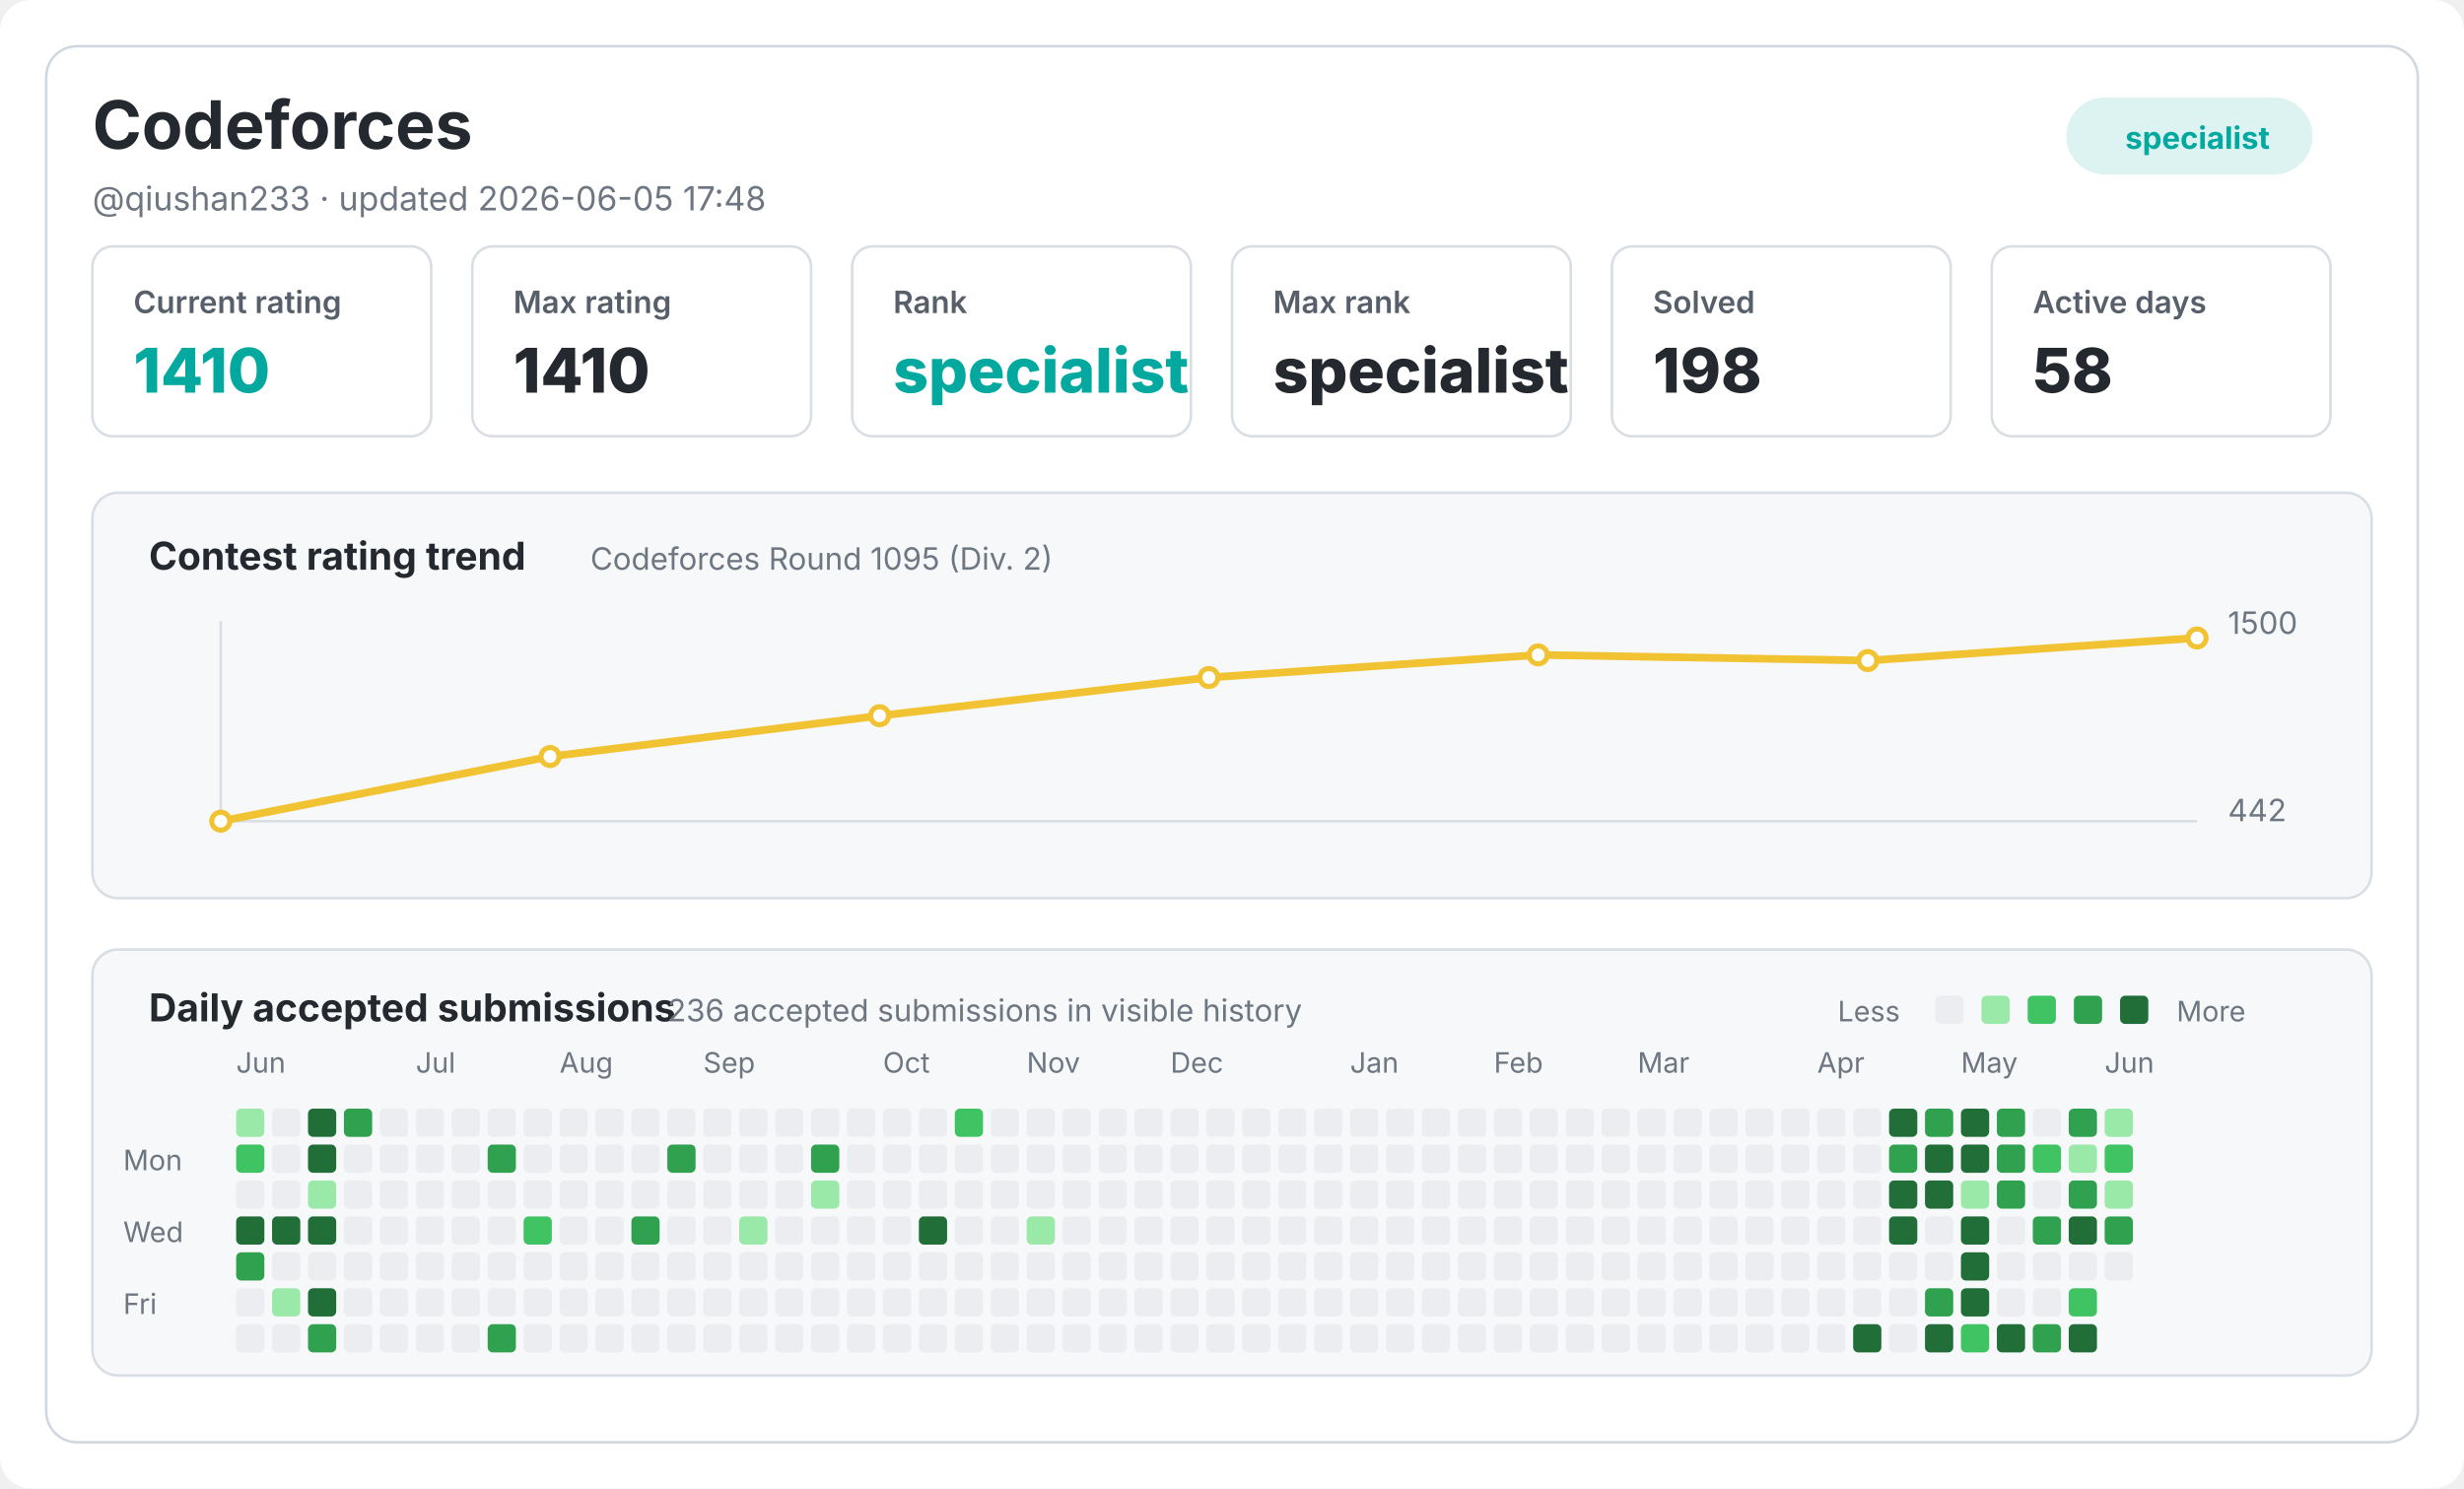
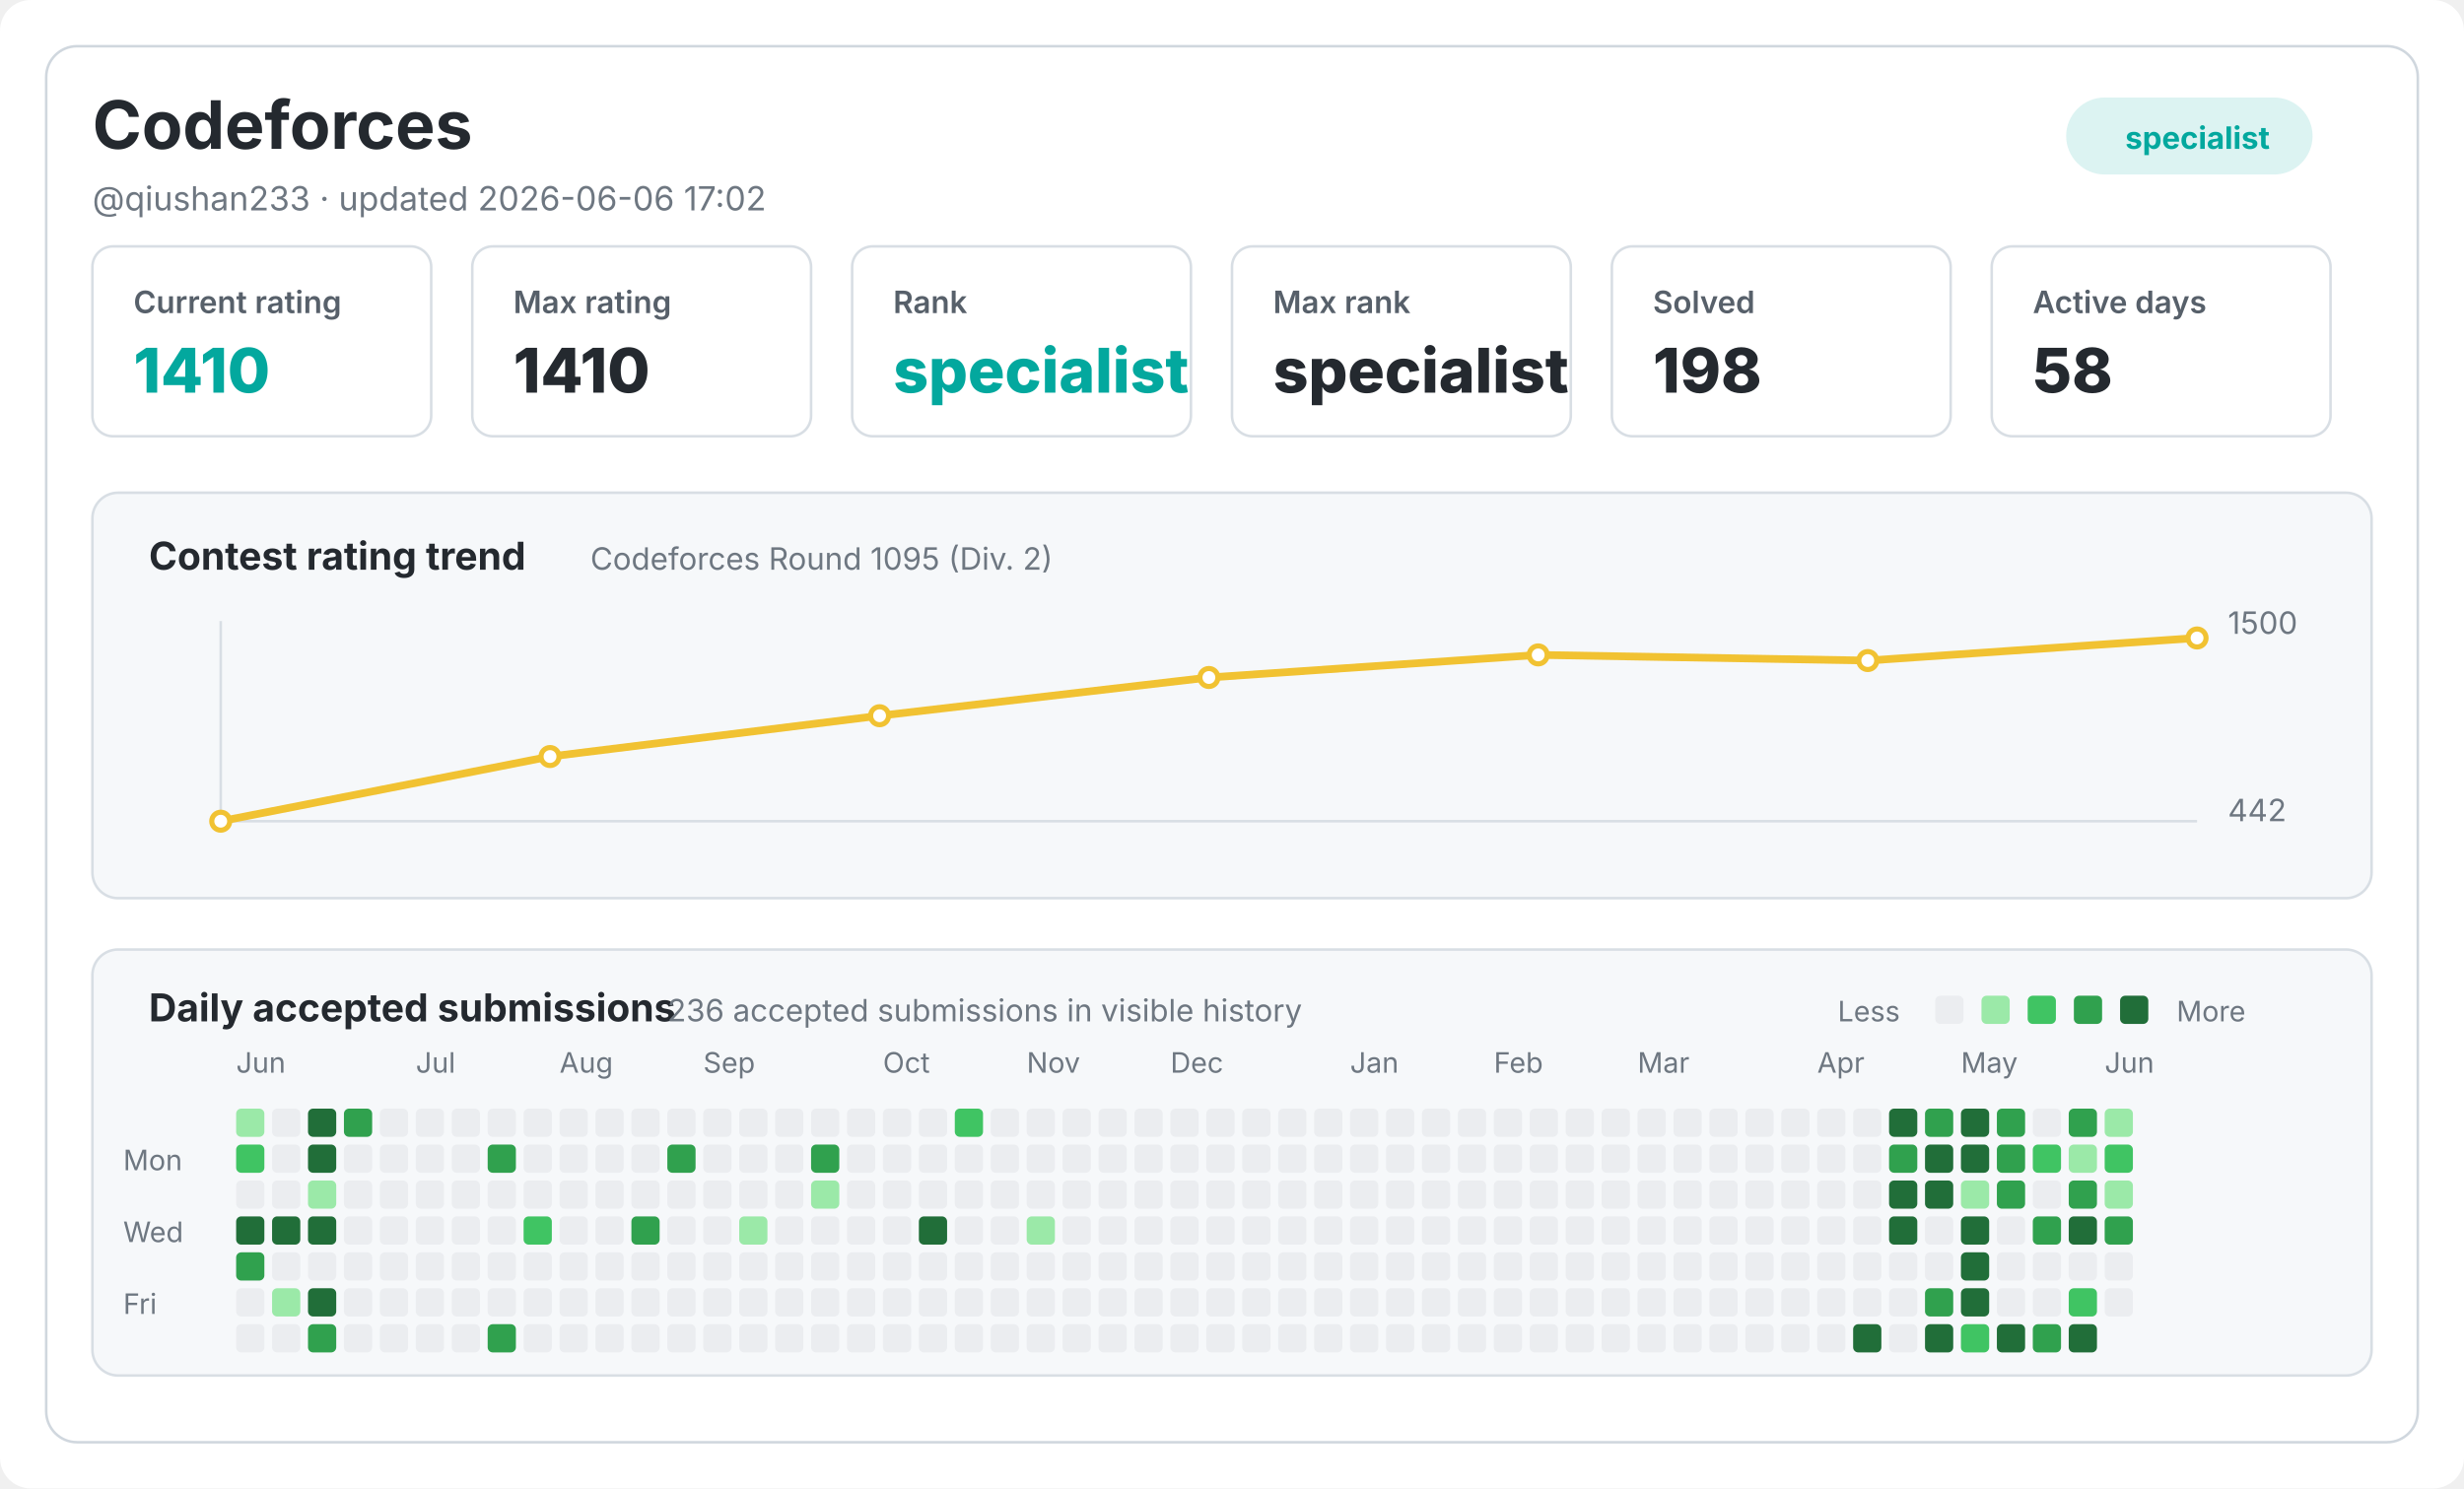
<svg xmlns="http://www.w3.org/2000/svg" width="960" height="580" viewBox="0 0 960 580" role="img" aria-label="Codeforces statistics for qiushan233">
  <style>
  .bg { fill: #ffffff; }
  .shell { fill: #ffffff; stroke: #d0d7de; }
  .soft { fill: #f6f8fa; stroke: #d8dee4; }
  .metric-card { fill: #ffffff; stroke: #d8dee4; }
  .title { font: 700 26px -apple-system,BlinkMacSystemFont,"Segoe UI",sans-serif; fill: #24292f; }
  .subtitle { font: 13px -apple-system,BlinkMacSystemFont,"Segoe UI",sans-serif; fill: #6e7781; }
  .section-title { font: 700 15px -apple-system,BlinkMacSystemFont,"Segoe UI",sans-serif; fill: #24292f; }
  .metric-label { font: 600 12px -apple-system,BlinkMacSystemFont,"Segoe UI",sans-serif; fill: #57606a; }
  .metric-value { font: 800 24px -apple-system,BlinkMacSystemFont,"Segoe UI",sans-serif; fill: #24292f; }
  .muted { font: 12px -apple-system,BlinkMacSystemFont,"Segoe UI",sans-serif; fill: #6e7781; }
  .small { font-size: 11px; }
  .rank { fill: #03a89e; }
  .grid { stroke: #d8dee4; stroke-width: 1; }
  .badge-bg { fill: #03a89e; opacity: 0.14; }
  .badge-text { font: 700 12px -apple-system,BlinkMacSystemFont,"Segoe UI",sans-serif; fill: #03a89e; }
  .heat-cell { cursor: default; transition: stroke 0.12s ease, stroke-width 0.12s ease; }
  .heat-cell:hover { stroke: #0969da; stroke-width: 1.5; }
</style>
  <rect class="bg" width="960" height="580" rx="12" />
  <rect class="shell" x="18" y="18" width="924" height="544" rx="12" />
  <text x="36" y="58" class="title">Codeforces</text>
-   <text x="36" y="82" class="subtitle">@qiushan233 · updated 2026-06-05 17:48</text>
+   <text x="36" y="82" class="subtitle">@qiushan233 · updated 2026-06-06 17:02</text>
  <rect x="805" y="38" width="96" height="30" rx="15" class="badge-bg" />
  <text x="828" y="58" class="badge-text">specialist</text>
  <rect x="36" y="96" width="132" height="74" rx="8" class="metric-card" />
  <text x="52" y="122" class="metric-label">Current rating</text>
  <text x="52" y="153" class="metric-value rank">1410</text>
  <rect x="184" y="96" width="132" height="74" rx="8" class="metric-card" />
  <text x="200" y="122" class="metric-label">Max rating</text>
  <text x="200" y="153" class="metric-value">1410</text>
  <rect x="332" y="96" width="132" height="74" rx="8" class="metric-card" />
  <text x="348" y="122" class="metric-label">Rank</text>
  <text x="348" y="153" class="metric-value rank">specialist</text>
  <rect x="480" y="96" width="132" height="74" rx="8" class="metric-card" />
  <text x="496" y="122" class="metric-label">Max rank</text>
  <text x="496" y="153" class="metric-value">specialist</text>
  <rect x="628" y="96" width="132" height="74" rx="8" class="metric-card" />
  <text x="644" y="122" class="metric-label">Solved</text>
  <text x="644" y="153" class="metric-value">198</text>
  <rect x="776" y="96" width="132" height="74" rx="8" class="metric-card" />
  <text x="792" y="122" class="metric-label">Active days</text>
  <text x="792" y="153" class="metric-value">58</text>
  <rect class="soft" x="36" y="192" width="888" height="158" rx="10" />
  <text x="58" y="222" class="section-title">Contest rating trend</text>
  <text x="230" y="222" class="muted">Codeforces Round 1095 (Div. 2)</text>
  <line x1="86" y1="320" x2="856" y2="320" class="grid" />
  <line x1="86" y1="242" x2="86" y2="320" class="grid" />
  <text x="868" y="247" class="muted">1500</text>
  <text x="868" y="320" class="muted">442</text>
  <polyline points="86.0,320.0 214.3,294.8 342.7,278.9 471.0,264.0 599.3,255.2 727.7,257.4 856.0,248.6" fill="none" stroke="#f1c232" stroke-width="3" stroke-linecap="round" stroke-linejoin="round" />
  <circle cx="86.0" cy="320.0" r="3.5" fill="#fff" stroke="#f1c232" stroke-width="2" />
  <circle cx="214.3" cy="294.8" r="3.5" fill="#fff" stroke="#f1c232" stroke-width="2" />
  <circle cx="342.7" cy="278.9" r="3.5" fill="#fff" stroke="#f1c232" stroke-width="2" />
  <circle cx="471.0" cy="264.0" r="3.5" fill="#fff" stroke="#f1c232" stroke-width="2" />
  <circle cx="599.3" cy="255.2" r="3.5" fill="#fff" stroke="#f1c232" stroke-width="2" />
  <circle cx="727.7" cy="257.4" r="3.5" fill="#fff" stroke="#f1c232" stroke-width="2" />
  <circle cx="856.0" cy="248.6" r="3.5" fill="#fff" stroke="#f1c232" stroke-width="2" />
  <rect class="soft" x="36" y="370" width="888" height="166" rx="10" />
  <text x="58" y="398" class="section-title">Daily accepted submissions</text>
  <text x="260" y="398" class="muted">236 accepted submissions in visible history</text>
  <text x="92" y="418" class="muted small">Jun</text>
  <text x="162" y="418" class="muted small">Jul</text>
  <text x="218" y="418" class="muted small">Aug</text>
  <text x="274" y="418" class="muted small">Sep</text>
  <text x="344" y="418" class="muted small">Oct</text>
  <text x="400" y="418" class="muted small">Nov</text>
  <text x="456" y="418" class="muted small">Dec</text>
  <text x="526" y="418" class="muted small">Jan</text>
  <text x="582" y="418" class="muted small">Feb</text>
  <text x="638" y="418" class="muted small">Mar</text>
  <text x="708" y="418" class="muted small">Apr</text>
  <text x="764" y="418" class="muted small">May</text>
  <text x="820" y="418" class="muted small">Jun</text>
  <text x="48" y="456" class="muted small">Mon</text>
  <text x="48" y="484" class="muted small">Wed</text>
  <text x="48" y="512" class="muted small">Fri</text>
  <rect class="heat-cell" x="92" y="432" width="11" height="11" rx="2" fill="#9be9a8" />
  <rect class="heat-cell" x="92" y="446" width="11" height="11" rx="2" fill="#40c463" />
  <rect class="heat-cell" x="92" y="460" width="11" height="11" rx="2" fill="#ebedf0" />
  <rect class="heat-cell" x="92" y="474" width="11" height="11" rx="2" fill="#216e39" />
  <rect class="heat-cell" x="92" y="488" width="11" height="11" rx="2" fill="#30a14e" />
  <rect class="heat-cell" x="92" y="502" width="11" height="11" rx="2" fill="#ebedf0" />
  <rect class="heat-cell" x="92" y="516" width="11" height="11" rx="2" fill="#ebedf0" />
  <rect class="heat-cell" x="106" y="432" width="11" height="11" rx="2" fill="#ebedf0" />
  <rect class="heat-cell" x="106" y="446" width="11" height="11" rx="2" fill="#ebedf0" />
  <rect class="heat-cell" x="106" y="460" width="11" height="11" rx="2" fill="#ebedf0" />
  <rect class="heat-cell" x="106" y="474" width="11" height="11" rx="2" fill="#216e39" />
  <rect class="heat-cell" x="106" y="488" width="11" height="11" rx="2" fill="#ebedf0" />
  <rect class="heat-cell" x="106" y="502" width="11" height="11" rx="2" fill="#9be9a8" />
  <rect class="heat-cell" x="106" y="516" width="11" height="11" rx="2" fill="#ebedf0" />
  <rect class="heat-cell" x="120" y="432" width="11" height="11" rx="2" fill="#216e39" />
  <rect class="heat-cell" x="120" y="446" width="11" height="11" rx="2" fill="#216e39" />
  <rect class="heat-cell" x="120" y="460" width="11" height="11" rx="2" fill="#9be9a8" />
  <rect class="heat-cell" x="120" y="474" width="11" height="11" rx="2" fill="#216e39" />
  <rect class="heat-cell" x="120" y="488" width="11" height="11" rx="2" fill="#ebedf0" />
  <rect class="heat-cell" x="120" y="502" width="11" height="11" rx="2" fill="#216e39" />
  <rect class="heat-cell" x="120" y="516" width="11" height="11" rx="2" fill="#30a14e" />
  <rect class="heat-cell" x="134" y="432" width="11" height="11" rx="2" fill="#30a14e" />
  <rect class="heat-cell" x="134" y="446" width="11" height="11" rx="2" fill="#ebedf0" />
  <rect class="heat-cell" x="134" y="460" width="11" height="11" rx="2" fill="#ebedf0" />
  <rect class="heat-cell" x="134" y="474" width="11" height="11" rx="2" fill="#ebedf0" />
  <rect class="heat-cell" x="134" y="488" width="11" height="11" rx="2" fill="#ebedf0" />
  <rect class="heat-cell" x="134" y="502" width="11" height="11" rx="2" fill="#ebedf0" />
  <rect class="heat-cell" x="134" y="516" width="11" height="11" rx="2" fill="#ebedf0" />
  <rect class="heat-cell" x="148" y="432" width="11" height="11" rx="2" fill="#ebedf0" />
  <rect class="heat-cell" x="148" y="446" width="11" height="11" rx="2" fill="#ebedf0" />
  <rect class="heat-cell" x="148" y="460" width="11" height="11" rx="2" fill="#ebedf0" />
  <rect class="heat-cell" x="148" y="474" width="11" height="11" rx="2" fill="#ebedf0" />
  <rect class="heat-cell" x="148" y="488" width="11" height="11" rx="2" fill="#ebedf0" />
  <rect class="heat-cell" x="148" y="502" width="11" height="11" rx="2" fill="#ebedf0" />
  <rect class="heat-cell" x="148" y="516" width="11" height="11" rx="2" fill="#ebedf0" />
  <rect class="heat-cell" x="162" y="432" width="11" height="11" rx="2" fill="#ebedf0" />
  <rect class="heat-cell" x="162" y="446" width="11" height="11" rx="2" fill="#ebedf0" />
  <rect class="heat-cell" x="162" y="460" width="11" height="11" rx="2" fill="#ebedf0" />
  <rect class="heat-cell" x="162" y="474" width="11" height="11" rx="2" fill="#ebedf0" />
  <rect class="heat-cell" x="162" y="488" width="11" height="11" rx="2" fill="#ebedf0" />
  <rect class="heat-cell" x="162" y="502" width="11" height="11" rx="2" fill="#ebedf0" />
  <rect class="heat-cell" x="162" y="516" width="11" height="11" rx="2" fill="#ebedf0" />
  <rect class="heat-cell" x="176" y="432" width="11" height="11" rx="2" fill="#ebedf0" />
  <rect class="heat-cell" x="176" y="446" width="11" height="11" rx="2" fill="#ebedf0" />
  <rect class="heat-cell" x="176" y="460" width="11" height="11" rx="2" fill="#ebedf0" />
  <rect class="heat-cell" x="176" y="474" width="11" height="11" rx="2" fill="#ebedf0" />
  <rect class="heat-cell" x="176" y="488" width="11" height="11" rx="2" fill="#ebedf0" />
  <rect class="heat-cell" x="176" y="502" width="11" height="11" rx="2" fill="#ebedf0" />
  <rect class="heat-cell" x="176" y="516" width="11" height="11" rx="2" fill="#ebedf0" />
  <rect class="heat-cell" x="190" y="432" width="11" height="11" rx="2" fill="#ebedf0" />
  <rect class="heat-cell" x="190" y="446" width="11" height="11" rx="2" fill="#30a14e" />
  <rect class="heat-cell" x="190" y="460" width="11" height="11" rx="2" fill="#ebedf0" />
  <rect class="heat-cell" x="190" y="474" width="11" height="11" rx="2" fill="#ebedf0" />
  <rect class="heat-cell" x="190" y="488" width="11" height="11" rx="2" fill="#ebedf0" />
  <rect class="heat-cell" x="190" y="502" width="11" height="11" rx="2" fill="#ebedf0" />
  <rect class="heat-cell" x="190" y="516" width="11" height="11" rx="2" fill="#30a14e" />
  <rect class="heat-cell" x="204" y="432" width="11" height="11" rx="2" fill="#ebedf0" />
  <rect class="heat-cell" x="204" y="446" width="11" height="11" rx="2" fill="#ebedf0" />
  <rect class="heat-cell" x="204" y="460" width="11" height="11" rx="2" fill="#ebedf0" />
  <rect class="heat-cell" x="204" y="474" width="11" height="11" rx="2" fill="#40c463" />
  <rect class="heat-cell" x="204" y="488" width="11" height="11" rx="2" fill="#ebedf0" />
  <rect class="heat-cell" x="204" y="502" width="11" height="11" rx="2" fill="#ebedf0" />
  <rect class="heat-cell" x="204" y="516" width="11" height="11" rx="2" fill="#ebedf0" />
  <rect class="heat-cell" x="218" y="432" width="11" height="11" rx="2" fill="#ebedf0" />
  <rect class="heat-cell" x="218" y="446" width="11" height="11" rx="2" fill="#ebedf0" />
  <rect class="heat-cell" x="218" y="460" width="11" height="11" rx="2" fill="#ebedf0" />
  <rect class="heat-cell" x="218" y="474" width="11" height="11" rx="2" fill="#ebedf0" />
  <rect class="heat-cell" x="218" y="488" width="11" height="11" rx="2" fill="#ebedf0" />
  <rect class="heat-cell" x="218" y="502" width="11" height="11" rx="2" fill="#ebedf0" />
  <rect class="heat-cell" x="218" y="516" width="11" height="11" rx="2" fill="#ebedf0" />
  <rect class="heat-cell" x="232" y="432" width="11" height="11" rx="2" fill="#ebedf0" />
  <rect class="heat-cell" x="232" y="446" width="11" height="11" rx="2" fill="#ebedf0" />
  <rect class="heat-cell" x="232" y="460" width="11" height="11" rx="2" fill="#ebedf0" />
  <rect class="heat-cell" x="232" y="474" width="11" height="11" rx="2" fill="#ebedf0" />
  <rect class="heat-cell" x="232" y="488" width="11" height="11" rx="2" fill="#ebedf0" />
  <rect class="heat-cell" x="232" y="502" width="11" height="11" rx="2" fill="#ebedf0" />
  <rect class="heat-cell" x="232" y="516" width="11" height="11" rx="2" fill="#ebedf0" />
  <rect class="heat-cell" x="246" y="432" width="11" height="11" rx="2" fill="#ebedf0" />
  <rect class="heat-cell" x="246" y="446" width="11" height="11" rx="2" fill="#ebedf0" />
  <rect class="heat-cell" x="246" y="460" width="11" height="11" rx="2" fill="#ebedf0" />
  <rect class="heat-cell" x="246" y="474" width="11" height="11" rx="2" fill="#30a14e" />
  <rect class="heat-cell" x="246" y="488" width="11" height="11" rx="2" fill="#ebedf0" />
  <rect class="heat-cell" x="246" y="502" width="11" height="11" rx="2" fill="#ebedf0" />
  <rect class="heat-cell" x="246" y="516" width="11" height="11" rx="2" fill="#ebedf0" />
  <rect class="heat-cell" x="260" y="432" width="11" height="11" rx="2" fill="#ebedf0" />
  <rect class="heat-cell" x="260" y="446" width="11" height="11" rx="2" fill="#30a14e" />
  <rect class="heat-cell" x="260" y="460" width="11" height="11" rx="2" fill="#ebedf0" />
  <rect class="heat-cell" x="260" y="474" width="11" height="11" rx="2" fill="#ebedf0" />
  <rect class="heat-cell" x="260" y="488" width="11" height="11" rx="2" fill="#ebedf0" />
  <rect class="heat-cell" x="260" y="502" width="11" height="11" rx="2" fill="#ebedf0" />
  <rect class="heat-cell" x="260" y="516" width="11" height="11" rx="2" fill="#ebedf0" />
  <rect class="heat-cell" x="274" y="432" width="11" height="11" rx="2" fill="#ebedf0" />
  <rect class="heat-cell" x="274" y="446" width="11" height="11" rx="2" fill="#ebedf0" />
  <rect class="heat-cell" x="274" y="460" width="11" height="11" rx="2" fill="#ebedf0" />
  <rect class="heat-cell" x="274" y="474" width="11" height="11" rx="2" fill="#ebedf0" />
  <rect class="heat-cell" x="274" y="488" width="11" height="11" rx="2" fill="#ebedf0" />
  <rect class="heat-cell" x="274" y="502" width="11" height="11" rx="2" fill="#ebedf0" />
  <rect class="heat-cell" x="274" y="516" width="11" height="11" rx="2" fill="#ebedf0" />
  <rect class="heat-cell" x="288" y="432" width="11" height="11" rx="2" fill="#ebedf0" />
  <rect class="heat-cell" x="288" y="446" width="11" height="11" rx="2" fill="#ebedf0" />
  <rect class="heat-cell" x="288" y="460" width="11" height="11" rx="2" fill="#ebedf0" />
  <rect class="heat-cell" x="288" y="474" width="11" height="11" rx="2" fill="#9be9a8" />
  <rect class="heat-cell" x="288" y="488" width="11" height="11" rx="2" fill="#ebedf0" />
  <rect class="heat-cell" x="288" y="502" width="11" height="11" rx="2" fill="#ebedf0" />
  <rect class="heat-cell" x="288" y="516" width="11" height="11" rx="2" fill="#ebedf0" />
  <rect class="heat-cell" x="302" y="432" width="11" height="11" rx="2" fill="#ebedf0" />
  <rect class="heat-cell" x="302" y="446" width="11" height="11" rx="2" fill="#ebedf0" />
  <rect class="heat-cell" x="302" y="460" width="11" height="11" rx="2" fill="#ebedf0" />
  <rect class="heat-cell" x="302" y="474" width="11" height="11" rx="2" fill="#ebedf0" />
  <rect class="heat-cell" x="302" y="488" width="11" height="11" rx="2" fill="#ebedf0" />
  <rect class="heat-cell" x="302" y="502" width="11" height="11" rx="2" fill="#ebedf0" />
  <rect class="heat-cell" x="302" y="516" width="11" height="11" rx="2" fill="#ebedf0" />
  <rect class="heat-cell" x="316" y="432" width="11" height="11" rx="2" fill="#ebedf0" />
  <rect class="heat-cell" x="316" y="446" width="11" height="11" rx="2" fill="#30a14e" />
  <rect class="heat-cell" x="316" y="460" width="11" height="11" rx="2" fill="#9be9a8" />
  <rect class="heat-cell" x="316" y="474" width="11" height="11" rx="2" fill="#ebedf0" />
  <rect class="heat-cell" x="316" y="488" width="11" height="11" rx="2" fill="#ebedf0" />
  <rect class="heat-cell" x="316" y="502" width="11" height="11" rx="2" fill="#ebedf0" />
  <rect class="heat-cell" x="316" y="516" width="11" height="11" rx="2" fill="#ebedf0" />
  <rect class="heat-cell" x="330" y="432" width="11" height="11" rx="2" fill="#ebedf0" />
  <rect class="heat-cell" x="330" y="446" width="11" height="11" rx="2" fill="#ebedf0" />
  <rect class="heat-cell" x="330" y="460" width="11" height="11" rx="2" fill="#ebedf0" />
  <rect class="heat-cell" x="330" y="474" width="11" height="11" rx="2" fill="#ebedf0" />
  <rect class="heat-cell" x="330" y="488" width="11" height="11" rx="2" fill="#ebedf0" />
  <rect class="heat-cell" x="330" y="502" width="11" height="11" rx="2" fill="#ebedf0" />
  <rect class="heat-cell" x="330" y="516" width="11" height="11" rx="2" fill="#ebedf0" />
  <rect class="heat-cell" x="344" y="432" width="11" height="11" rx="2" fill="#ebedf0" />
  <rect class="heat-cell" x="344" y="446" width="11" height="11" rx="2" fill="#ebedf0" />
  <rect class="heat-cell" x="344" y="460" width="11" height="11" rx="2" fill="#ebedf0" />
  <rect class="heat-cell" x="344" y="474" width="11" height="11" rx="2" fill="#ebedf0" />
  <rect class="heat-cell" x="344" y="488" width="11" height="11" rx="2" fill="#ebedf0" />
  <rect class="heat-cell" x="344" y="502" width="11" height="11" rx="2" fill="#ebedf0" />
  <rect class="heat-cell" x="344" y="516" width="11" height="11" rx="2" fill="#ebedf0" />
  <rect class="heat-cell" x="358" y="432" width="11" height="11" rx="2" fill="#ebedf0" />
  <rect class="heat-cell" x="358" y="446" width="11" height="11" rx="2" fill="#ebedf0" />
  <rect class="heat-cell" x="358" y="460" width="11" height="11" rx="2" fill="#ebedf0" />
  <rect class="heat-cell" x="358" y="474" width="11" height="11" rx="2" fill="#216e39" />
  <rect class="heat-cell" x="358" y="488" width="11" height="11" rx="2" fill="#ebedf0" />
  <rect class="heat-cell" x="358" y="502" width="11" height="11" rx="2" fill="#ebedf0" />
  <rect class="heat-cell" x="358" y="516" width="11" height="11" rx="2" fill="#ebedf0" />
  <rect class="heat-cell" x="372" y="432" width="11" height="11" rx="2" fill="#40c463" />
  <rect class="heat-cell" x="372" y="446" width="11" height="11" rx="2" fill="#ebedf0" />
  <rect class="heat-cell" x="372" y="460" width="11" height="11" rx="2" fill="#ebedf0" />
  <rect class="heat-cell" x="372" y="474" width="11" height="11" rx="2" fill="#ebedf0" />
  <rect class="heat-cell" x="372" y="488" width="11" height="11" rx="2" fill="#ebedf0" />
  <rect class="heat-cell" x="372" y="502" width="11" height="11" rx="2" fill="#ebedf0" />
  <rect class="heat-cell" x="372" y="516" width="11" height="11" rx="2" fill="#ebedf0" />
  <rect class="heat-cell" x="386" y="432" width="11" height="11" rx="2" fill="#ebedf0" />
  <rect class="heat-cell" x="386" y="446" width="11" height="11" rx="2" fill="#ebedf0" />
  <rect class="heat-cell" x="386" y="460" width="11" height="11" rx="2" fill="#ebedf0" />
  <rect class="heat-cell" x="386" y="474" width="11" height="11" rx="2" fill="#ebedf0" />
  <rect class="heat-cell" x="386" y="488" width="11" height="11" rx="2" fill="#ebedf0" />
  <rect class="heat-cell" x="386" y="502" width="11" height="11" rx="2" fill="#ebedf0" />
  <rect class="heat-cell" x="386" y="516" width="11" height="11" rx="2" fill="#ebedf0" />
  <rect class="heat-cell" x="400" y="432" width="11" height="11" rx="2" fill="#ebedf0" />
  <rect class="heat-cell" x="400" y="446" width="11" height="11" rx="2" fill="#ebedf0" />
  <rect class="heat-cell" x="400" y="460" width="11" height="11" rx="2" fill="#ebedf0" />
  <rect class="heat-cell" x="400" y="474" width="11" height="11" rx="2" fill="#9be9a8" />
  <rect class="heat-cell" x="400" y="488" width="11" height="11" rx="2" fill="#ebedf0" />
  <rect class="heat-cell" x="400" y="502" width="11" height="11" rx="2" fill="#ebedf0" />
  <rect class="heat-cell" x="400" y="516" width="11" height="11" rx="2" fill="#ebedf0" />
  <rect class="heat-cell" x="414" y="432" width="11" height="11" rx="2" fill="#ebedf0" />
  <rect class="heat-cell" x="414" y="446" width="11" height="11" rx="2" fill="#ebedf0" />
  <rect class="heat-cell" x="414" y="460" width="11" height="11" rx="2" fill="#ebedf0" />
  <rect class="heat-cell" x="414" y="474" width="11" height="11" rx="2" fill="#ebedf0" />
  <rect class="heat-cell" x="414" y="488" width="11" height="11" rx="2" fill="#ebedf0" />
  <rect class="heat-cell" x="414" y="502" width="11" height="11" rx="2" fill="#ebedf0" />
  <rect class="heat-cell" x="414" y="516" width="11" height="11" rx="2" fill="#ebedf0" />
  <rect class="heat-cell" x="428" y="432" width="11" height="11" rx="2" fill="#ebedf0" />
  <rect class="heat-cell" x="428" y="446" width="11" height="11" rx="2" fill="#ebedf0" />
  <rect class="heat-cell" x="428" y="460" width="11" height="11" rx="2" fill="#ebedf0" />
  <rect class="heat-cell" x="428" y="474" width="11" height="11" rx="2" fill="#ebedf0" />
  <rect class="heat-cell" x="428" y="488" width="11" height="11" rx="2" fill="#ebedf0" />
  <rect class="heat-cell" x="428" y="502" width="11" height="11" rx="2" fill="#ebedf0" />
  <rect class="heat-cell" x="428" y="516" width="11" height="11" rx="2" fill="#ebedf0" />
  <rect class="heat-cell" x="442" y="432" width="11" height="11" rx="2" fill="#ebedf0" />
  <rect class="heat-cell" x="442" y="446" width="11" height="11" rx="2" fill="#ebedf0" />
  <rect class="heat-cell" x="442" y="460" width="11" height="11" rx="2" fill="#ebedf0" />
  <rect class="heat-cell" x="442" y="474" width="11" height="11" rx="2" fill="#ebedf0" />
  <rect class="heat-cell" x="442" y="488" width="11" height="11" rx="2" fill="#ebedf0" />
  <rect class="heat-cell" x="442" y="502" width="11" height="11" rx="2" fill="#ebedf0" />
  <rect class="heat-cell" x="442" y="516" width="11" height="11" rx="2" fill="#ebedf0" />
  <rect class="heat-cell" x="456" y="432" width="11" height="11" rx="2" fill="#ebedf0" />
  <rect class="heat-cell" x="456" y="446" width="11" height="11" rx="2" fill="#ebedf0" />
  <rect class="heat-cell" x="456" y="460" width="11" height="11" rx="2" fill="#ebedf0" />
  <rect class="heat-cell" x="456" y="474" width="11" height="11" rx="2" fill="#ebedf0" />
  <rect class="heat-cell" x="456" y="488" width="11" height="11" rx="2" fill="#ebedf0" />
  <rect class="heat-cell" x="456" y="502" width="11" height="11" rx="2" fill="#ebedf0" />
  <rect class="heat-cell" x="456" y="516" width="11" height="11" rx="2" fill="#ebedf0" />
  <rect class="heat-cell" x="470" y="432" width="11" height="11" rx="2" fill="#ebedf0" />
  <rect class="heat-cell" x="470" y="446" width="11" height="11" rx="2" fill="#ebedf0" />
  <rect class="heat-cell" x="470" y="460" width="11" height="11" rx="2" fill="#ebedf0" />
  <rect class="heat-cell" x="470" y="474" width="11" height="11" rx="2" fill="#ebedf0" />
  <rect class="heat-cell" x="470" y="488" width="11" height="11" rx="2" fill="#ebedf0" />
  <rect class="heat-cell" x="470" y="502" width="11" height="11" rx="2" fill="#ebedf0" />
  <rect class="heat-cell" x="470" y="516" width="11" height="11" rx="2" fill="#ebedf0" />
  <rect class="heat-cell" x="484" y="432" width="11" height="11" rx="2" fill="#ebedf0" />
  <rect class="heat-cell" x="484" y="446" width="11" height="11" rx="2" fill="#ebedf0" />
  <rect class="heat-cell" x="484" y="460" width="11" height="11" rx="2" fill="#ebedf0" />
  <rect class="heat-cell" x="484" y="474" width="11" height="11" rx="2" fill="#ebedf0" />
  <rect class="heat-cell" x="484" y="488" width="11" height="11" rx="2" fill="#ebedf0" />
  <rect class="heat-cell" x="484" y="502" width="11" height="11" rx="2" fill="#ebedf0" />
  <rect class="heat-cell" x="484" y="516" width="11" height="11" rx="2" fill="#ebedf0" />
  <rect class="heat-cell" x="498" y="432" width="11" height="11" rx="2" fill="#ebedf0" />
  <rect class="heat-cell" x="498" y="446" width="11" height="11" rx="2" fill="#ebedf0" />
  <rect class="heat-cell" x="498" y="460" width="11" height="11" rx="2" fill="#ebedf0" />
  <rect class="heat-cell" x="498" y="474" width="11" height="11" rx="2" fill="#ebedf0" />
  <rect class="heat-cell" x="498" y="488" width="11" height="11" rx="2" fill="#ebedf0" />
  <rect class="heat-cell" x="498" y="502" width="11" height="11" rx="2" fill="#ebedf0" />
  <rect class="heat-cell" x="498" y="516" width="11" height="11" rx="2" fill="#ebedf0" />
  <rect class="heat-cell" x="512" y="432" width="11" height="11" rx="2" fill="#ebedf0" />
  <rect class="heat-cell" x="512" y="446" width="11" height="11" rx="2" fill="#ebedf0" />
  <rect class="heat-cell" x="512" y="460" width="11" height="11" rx="2" fill="#ebedf0" />
  <rect class="heat-cell" x="512" y="474" width="11" height="11" rx="2" fill="#ebedf0" />
  <rect class="heat-cell" x="512" y="488" width="11" height="11" rx="2" fill="#ebedf0" />
  <rect class="heat-cell" x="512" y="502" width="11" height="11" rx="2" fill="#ebedf0" />
  <rect class="heat-cell" x="512" y="516" width="11" height="11" rx="2" fill="#ebedf0" />
  <rect class="heat-cell" x="526" y="432" width="11" height="11" rx="2" fill="#ebedf0" />
  <rect class="heat-cell" x="526" y="446" width="11" height="11" rx="2" fill="#ebedf0" />
  <rect class="heat-cell" x="526" y="460" width="11" height="11" rx="2" fill="#ebedf0" />
  <rect class="heat-cell" x="526" y="474" width="11" height="11" rx="2" fill="#ebedf0" />
  <rect class="heat-cell" x="526" y="488" width="11" height="11" rx="2" fill="#ebedf0" />
  <rect class="heat-cell" x="526" y="502" width="11" height="11" rx="2" fill="#ebedf0" />
  <rect class="heat-cell" x="526" y="516" width="11" height="11" rx="2" fill="#ebedf0" />
  <rect class="heat-cell" x="540" y="432" width="11" height="11" rx="2" fill="#ebedf0" />
  <rect class="heat-cell" x="540" y="446" width="11" height="11" rx="2" fill="#ebedf0" />
  <rect class="heat-cell" x="540" y="460" width="11" height="11" rx="2" fill="#ebedf0" />
  <rect class="heat-cell" x="540" y="474" width="11" height="11" rx="2" fill="#ebedf0" />
  <rect class="heat-cell" x="540" y="488" width="11" height="11" rx="2" fill="#ebedf0" />
  <rect class="heat-cell" x="540" y="502" width="11" height="11" rx="2" fill="#ebedf0" />
  <rect class="heat-cell" x="540" y="516" width="11" height="11" rx="2" fill="#ebedf0" />
  <rect class="heat-cell" x="554" y="432" width="11" height="11" rx="2" fill="#ebedf0" />
  <rect class="heat-cell" x="554" y="446" width="11" height="11" rx="2" fill="#ebedf0" />
  <rect class="heat-cell" x="554" y="460" width="11" height="11" rx="2" fill="#ebedf0" />
  <rect class="heat-cell" x="554" y="474" width="11" height="11" rx="2" fill="#ebedf0" />
  <rect class="heat-cell" x="554" y="488" width="11" height="11" rx="2" fill="#ebedf0" />
  <rect class="heat-cell" x="554" y="502" width="11" height="11" rx="2" fill="#ebedf0" />
  <rect class="heat-cell" x="554" y="516" width="11" height="11" rx="2" fill="#ebedf0" />
  <rect class="heat-cell" x="568" y="432" width="11" height="11" rx="2" fill="#ebedf0" />
  <rect class="heat-cell" x="568" y="446" width="11" height="11" rx="2" fill="#ebedf0" />
  <rect class="heat-cell" x="568" y="460" width="11" height="11" rx="2" fill="#ebedf0" />
  <rect class="heat-cell" x="568" y="474" width="11" height="11" rx="2" fill="#ebedf0" />
  <rect class="heat-cell" x="568" y="488" width="11" height="11" rx="2" fill="#ebedf0" />
  <rect class="heat-cell" x="568" y="502" width="11" height="11" rx="2" fill="#ebedf0" />
  <rect class="heat-cell" x="568" y="516" width="11" height="11" rx="2" fill="#ebedf0" />
  <rect class="heat-cell" x="582" y="432" width="11" height="11" rx="2" fill="#ebedf0" />
  <rect class="heat-cell" x="582" y="446" width="11" height="11" rx="2" fill="#ebedf0" />
  <rect class="heat-cell" x="582" y="460" width="11" height="11" rx="2" fill="#ebedf0" />
  <rect class="heat-cell" x="582" y="474" width="11" height="11" rx="2" fill="#ebedf0" />
  <rect class="heat-cell" x="582" y="488" width="11" height="11" rx="2" fill="#ebedf0" />
  <rect class="heat-cell" x="582" y="502" width="11" height="11" rx="2" fill="#ebedf0" />
  <rect class="heat-cell" x="582" y="516" width="11" height="11" rx="2" fill="#ebedf0" />
  <rect class="heat-cell" x="596" y="432" width="11" height="11" rx="2" fill="#ebedf0" />
  <rect class="heat-cell" x="596" y="446" width="11" height="11" rx="2" fill="#ebedf0" />
  <rect class="heat-cell" x="596" y="460" width="11" height="11" rx="2" fill="#ebedf0" />
  <rect class="heat-cell" x="596" y="474" width="11" height="11" rx="2" fill="#ebedf0" />
  <rect class="heat-cell" x="596" y="488" width="11" height="11" rx="2" fill="#ebedf0" />
  <rect class="heat-cell" x="596" y="502" width="11" height="11" rx="2" fill="#ebedf0" />
  <rect class="heat-cell" x="596" y="516" width="11" height="11" rx="2" fill="#ebedf0" />
  <rect class="heat-cell" x="610" y="432" width="11" height="11" rx="2" fill="#ebedf0" />
  <rect class="heat-cell" x="610" y="446" width="11" height="11" rx="2" fill="#ebedf0" />
  <rect class="heat-cell" x="610" y="460" width="11" height="11" rx="2" fill="#ebedf0" />
  <rect class="heat-cell" x="610" y="474" width="11" height="11" rx="2" fill="#ebedf0" />
  <rect class="heat-cell" x="610" y="488" width="11" height="11" rx="2" fill="#ebedf0" />
  <rect class="heat-cell" x="610" y="502" width="11" height="11" rx="2" fill="#ebedf0" />
  <rect class="heat-cell" x="610" y="516" width="11" height="11" rx="2" fill="#ebedf0" />
  <rect class="heat-cell" x="624" y="432" width="11" height="11" rx="2" fill="#ebedf0" />
  <rect class="heat-cell" x="624" y="446" width="11" height="11" rx="2" fill="#ebedf0" />
  <rect class="heat-cell" x="624" y="460" width="11" height="11" rx="2" fill="#ebedf0" />
  <rect class="heat-cell" x="624" y="474" width="11" height="11" rx="2" fill="#ebedf0" />
  <rect class="heat-cell" x="624" y="488" width="11" height="11" rx="2" fill="#ebedf0" />
  <rect class="heat-cell" x="624" y="502" width="11" height="11" rx="2" fill="#ebedf0" />
  <rect class="heat-cell" x="624" y="516" width="11" height="11" rx="2" fill="#ebedf0" />
  <rect class="heat-cell" x="638" y="432" width="11" height="11" rx="2" fill="#ebedf0" />
  <rect class="heat-cell" x="638" y="446" width="11" height="11" rx="2" fill="#ebedf0" />
  <rect class="heat-cell" x="638" y="460" width="11" height="11" rx="2" fill="#ebedf0" />
  <rect class="heat-cell" x="638" y="474" width="11" height="11" rx="2" fill="#ebedf0" />
  <rect class="heat-cell" x="638" y="488" width="11" height="11" rx="2" fill="#ebedf0" />
  <rect class="heat-cell" x="638" y="502" width="11" height="11" rx="2" fill="#ebedf0" />
  <rect class="heat-cell" x="638" y="516" width="11" height="11" rx="2" fill="#ebedf0" />
  <rect class="heat-cell" x="652" y="432" width="11" height="11" rx="2" fill="#ebedf0" />
  <rect class="heat-cell" x="652" y="446" width="11" height="11" rx="2" fill="#ebedf0" />
  <rect class="heat-cell" x="652" y="460" width="11" height="11" rx="2" fill="#ebedf0" />
  <rect class="heat-cell" x="652" y="474" width="11" height="11" rx="2" fill="#ebedf0" />
  <rect class="heat-cell" x="652" y="488" width="11" height="11" rx="2" fill="#ebedf0" />
  <rect class="heat-cell" x="652" y="502" width="11" height="11" rx="2" fill="#ebedf0" />
  <rect class="heat-cell" x="652" y="516" width="11" height="11" rx="2" fill="#ebedf0" />
  <rect class="heat-cell" x="666" y="432" width="11" height="11" rx="2" fill="#ebedf0" />
  <rect class="heat-cell" x="666" y="446" width="11" height="11" rx="2" fill="#ebedf0" />
  <rect class="heat-cell" x="666" y="460" width="11" height="11" rx="2" fill="#ebedf0" />
  <rect class="heat-cell" x="666" y="474" width="11" height="11" rx="2" fill="#ebedf0" />
  <rect class="heat-cell" x="666" y="488" width="11" height="11" rx="2" fill="#ebedf0" />
  <rect class="heat-cell" x="666" y="502" width="11" height="11" rx="2" fill="#ebedf0" />
  <rect class="heat-cell" x="666" y="516" width="11" height="11" rx="2" fill="#ebedf0" />
  <rect class="heat-cell" x="680" y="432" width="11" height="11" rx="2" fill="#ebedf0" />
  <rect class="heat-cell" x="680" y="446" width="11" height="11" rx="2" fill="#ebedf0" />
  <rect class="heat-cell" x="680" y="460" width="11" height="11" rx="2" fill="#ebedf0" />
  <rect class="heat-cell" x="680" y="474" width="11" height="11" rx="2" fill="#ebedf0" />
  <rect class="heat-cell" x="680" y="488" width="11" height="11" rx="2" fill="#ebedf0" />
  <rect class="heat-cell" x="680" y="502" width="11" height="11" rx="2" fill="#ebedf0" />
  <rect class="heat-cell" x="680" y="516" width="11" height="11" rx="2" fill="#ebedf0" />
  <rect class="heat-cell" x="694" y="432" width="11" height="11" rx="2" fill="#ebedf0" />
  <rect class="heat-cell" x="694" y="446" width="11" height="11" rx="2" fill="#ebedf0" />
  <rect class="heat-cell" x="694" y="460" width="11" height="11" rx="2" fill="#ebedf0" />
  <rect class="heat-cell" x="694" y="474" width="11" height="11" rx="2" fill="#ebedf0" />
  <rect class="heat-cell" x="694" y="488" width="11" height="11" rx="2" fill="#ebedf0" />
  <rect class="heat-cell" x="694" y="502" width="11" height="11" rx="2" fill="#ebedf0" />
  <rect class="heat-cell" x="694" y="516" width="11" height="11" rx="2" fill="#ebedf0" />
  <rect class="heat-cell" x="708" y="432" width="11" height="11" rx="2" fill="#ebedf0" />
  <rect class="heat-cell" x="708" y="446" width="11" height="11" rx="2" fill="#ebedf0" />
  <rect class="heat-cell" x="708" y="460" width="11" height="11" rx="2" fill="#ebedf0" />
  <rect class="heat-cell" x="708" y="474" width="11" height="11" rx="2" fill="#ebedf0" />
  <rect class="heat-cell" x="708" y="488" width="11" height="11" rx="2" fill="#ebedf0" />
  <rect class="heat-cell" x="708" y="502" width="11" height="11" rx="2" fill="#ebedf0" />
  <rect class="heat-cell" x="708" y="516" width="11" height="11" rx="2" fill="#ebedf0" />
  <rect class="heat-cell" x="722" y="432" width="11" height="11" rx="2" fill="#ebedf0" />
  <rect class="heat-cell" x="722" y="446" width="11" height="11" rx="2" fill="#ebedf0" />
  <rect class="heat-cell" x="722" y="460" width="11" height="11" rx="2" fill="#ebedf0" />
  <rect class="heat-cell" x="722" y="474" width="11" height="11" rx="2" fill="#ebedf0" />
  <rect class="heat-cell" x="722" y="488" width="11" height="11" rx="2" fill="#ebedf0" />
  <rect class="heat-cell" x="722" y="502" width="11" height="11" rx="2" fill="#ebedf0" />
  <rect class="heat-cell" x="722" y="516" width="11" height="11" rx="2" fill="#216e39" />
  <rect class="heat-cell" x="736" y="432" width="11" height="11" rx="2" fill="#216e39" />
  <rect class="heat-cell" x="736" y="446" width="11" height="11" rx="2" fill="#30a14e" />
  <rect class="heat-cell" x="736" y="460" width="11" height="11" rx="2" fill="#216e39" />
  <rect class="heat-cell" x="736" y="474" width="11" height="11" rx="2" fill="#216e39" />
  <rect class="heat-cell" x="736" y="488" width="11" height="11" rx="2" fill="#ebedf0" />
  <rect class="heat-cell" x="736" y="502" width="11" height="11" rx="2" fill="#ebedf0" />
  <rect class="heat-cell" x="736" y="516" width="11" height="11" rx="2" fill="#ebedf0" />
  <rect class="heat-cell" x="750" y="432" width="11" height="11" rx="2" fill="#30a14e" />
  <rect class="heat-cell" x="750" y="446" width="11" height="11" rx="2" fill="#216e39" />
  <rect class="heat-cell" x="750" y="460" width="11" height="11" rx="2" fill="#216e39" />
  <rect class="heat-cell" x="750" y="474" width="11" height="11" rx="2" fill="#ebedf0" />
  <rect class="heat-cell" x="750" y="488" width="11" height="11" rx="2" fill="#ebedf0" />
  <rect class="heat-cell" x="750" y="502" width="11" height="11" rx="2" fill="#30a14e" />
  <rect class="heat-cell" x="750" y="516" width="11" height="11" rx="2" fill="#216e39" />
  <rect class="heat-cell" x="764" y="432" width="11" height="11" rx="2" fill="#216e39" />
  <rect class="heat-cell" x="764" y="446" width="11" height="11" rx="2" fill="#216e39" />
  <rect class="heat-cell" x="764" y="460" width="11" height="11" rx="2" fill="#9be9a8" />
  <rect class="heat-cell" x="764" y="474" width="11" height="11" rx="2" fill="#216e39" />
  <rect class="heat-cell" x="764" y="488" width="11" height="11" rx="2" fill="#216e39" />
  <rect class="heat-cell" x="764" y="502" width="11" height="11" rx="2" fill="#216e39" />
  <rect class="heat-cell" x="764" y="516" width="11" height="11" rx="2" fill="#40c463" />
  <rect class="heat-cell" x="778" y="432" width="11" height="11" rx="2" fill="#30a14e" />
  <rect class="heat-cell" x="778" y="446" width="11" height="11" rx="2" fill="#30a14e" />
  <rect class="heat-cell" x="778" y="460" width="11" height="11" rx="2" fill="#30a14e" />
  <rect class="heat-cell" x="778" y="474" width="11" height="11" rx="2" fill="#ebedf0" />
  <rect class="heat-cell" x="778" y="488" width="11" height="11" rx="2" fill="#ebedf0" />
  <rect class="heat-cell" x="778" y="502" width="11" height="11" rx="2" fill="#ebedf0" />
  <rect class="heat-cell" x="778" y="516" width="11" height="11" rx="2" fill="#216e39" />
  <rect class="heat-cell" x="792" y="432" width="11" height="11" rx="2" fill="#ebedf0" />
  <rect class="heat-cell" x="792" y="446" width="11" height="11" rx="2" fill="#40c463" />
  <rect class="heat-cell" x="792" y="460" width="11" height="11" rx="2" fill="#ebedf0" />
  <rect class="heat-cell" x="792" y="474" width="11" height="11" rx="2" fill="#30a14e" />
  <rect class="heat-cell" x="792" y="488" width="11" height="11" rx="2" fill="#ebedf0" />
  <rect class="heat-cell" x="792" y="502" width="11" height="11" rx="2" fill="#ebedf0" />
  <rect class="heat-cell" x="792" y="516" width="11" height="11" rx="2" fill="#30a14e" />
  <rect class="heat-cell" x="806" y="432" width="11" height="11" rx="2" fill="#30a14e" />
  <rect class="heat-cell" x="806" y="446" width="11" height="11" rx="2" fill="#9be9a8" />
  <rect class="heat-cell" x="806" y="460" width="11" height="11" rx="2" fill="#30a14e" />
  <rect class="heat-cell" x="806" y="474" width="11" height="11" rx="2" fill="#216e39" />
  <rect class="heat-cell" x="806" y="488" width="11" height="11" rx="2" fill="#ebedf0" />
  <rect class="heat-cell" x="806" y="502" width="11" height="11" rx="2" fill="#40c463" />
  <rect class="heat-cell" x="806" y="516" width="11" height="11" rx="2" fill="#216e39" />
  <rect class="heat-cell" x="820" y="432" width="11" height="11" rx="2" fill="#9be9a8" />
  <rect class="heat-cell" x="820" y="446" width="11" height="11" rx="2" fill="#40c463" />
  <rect class="heat-cell" x="820" y="460" width="11" height="11" rx="2" fill="#9be9a8" />
  <rect class="heat-cell" x="820" y="474" width="11" height="11" rx="2" fill="#30a14e" />
  <rect class="heat-cell" x="820" y="488" width="11" height="11" rx="2" fill="#ebedf0" />
+   <rect class="heat-cell" x="820" y="502" width="11" height="11" rx="2" fill="#ebedf0" />
  <text x="716" y="398" class="muted small">Less</text>
  <rect x="754" y="388" width="11" height="11" rx="2" fill="#ebedf0" />
  <rect x="772" y="388" width="11" height="11" rx="2" fill="#9be9a8" />
  <rect x="790" y="388" width="11" height="11" rx="2" fill="#40c463" />
  <rect x="808" y="388" width="11" height="11" rx="2" fill="#30a14e" />
  <rect x="826" y="388" width="11" height="11" rx="2" fill="#216e39" />
  <text x="848" y="398" class="muted small">More</text>
</svg>
